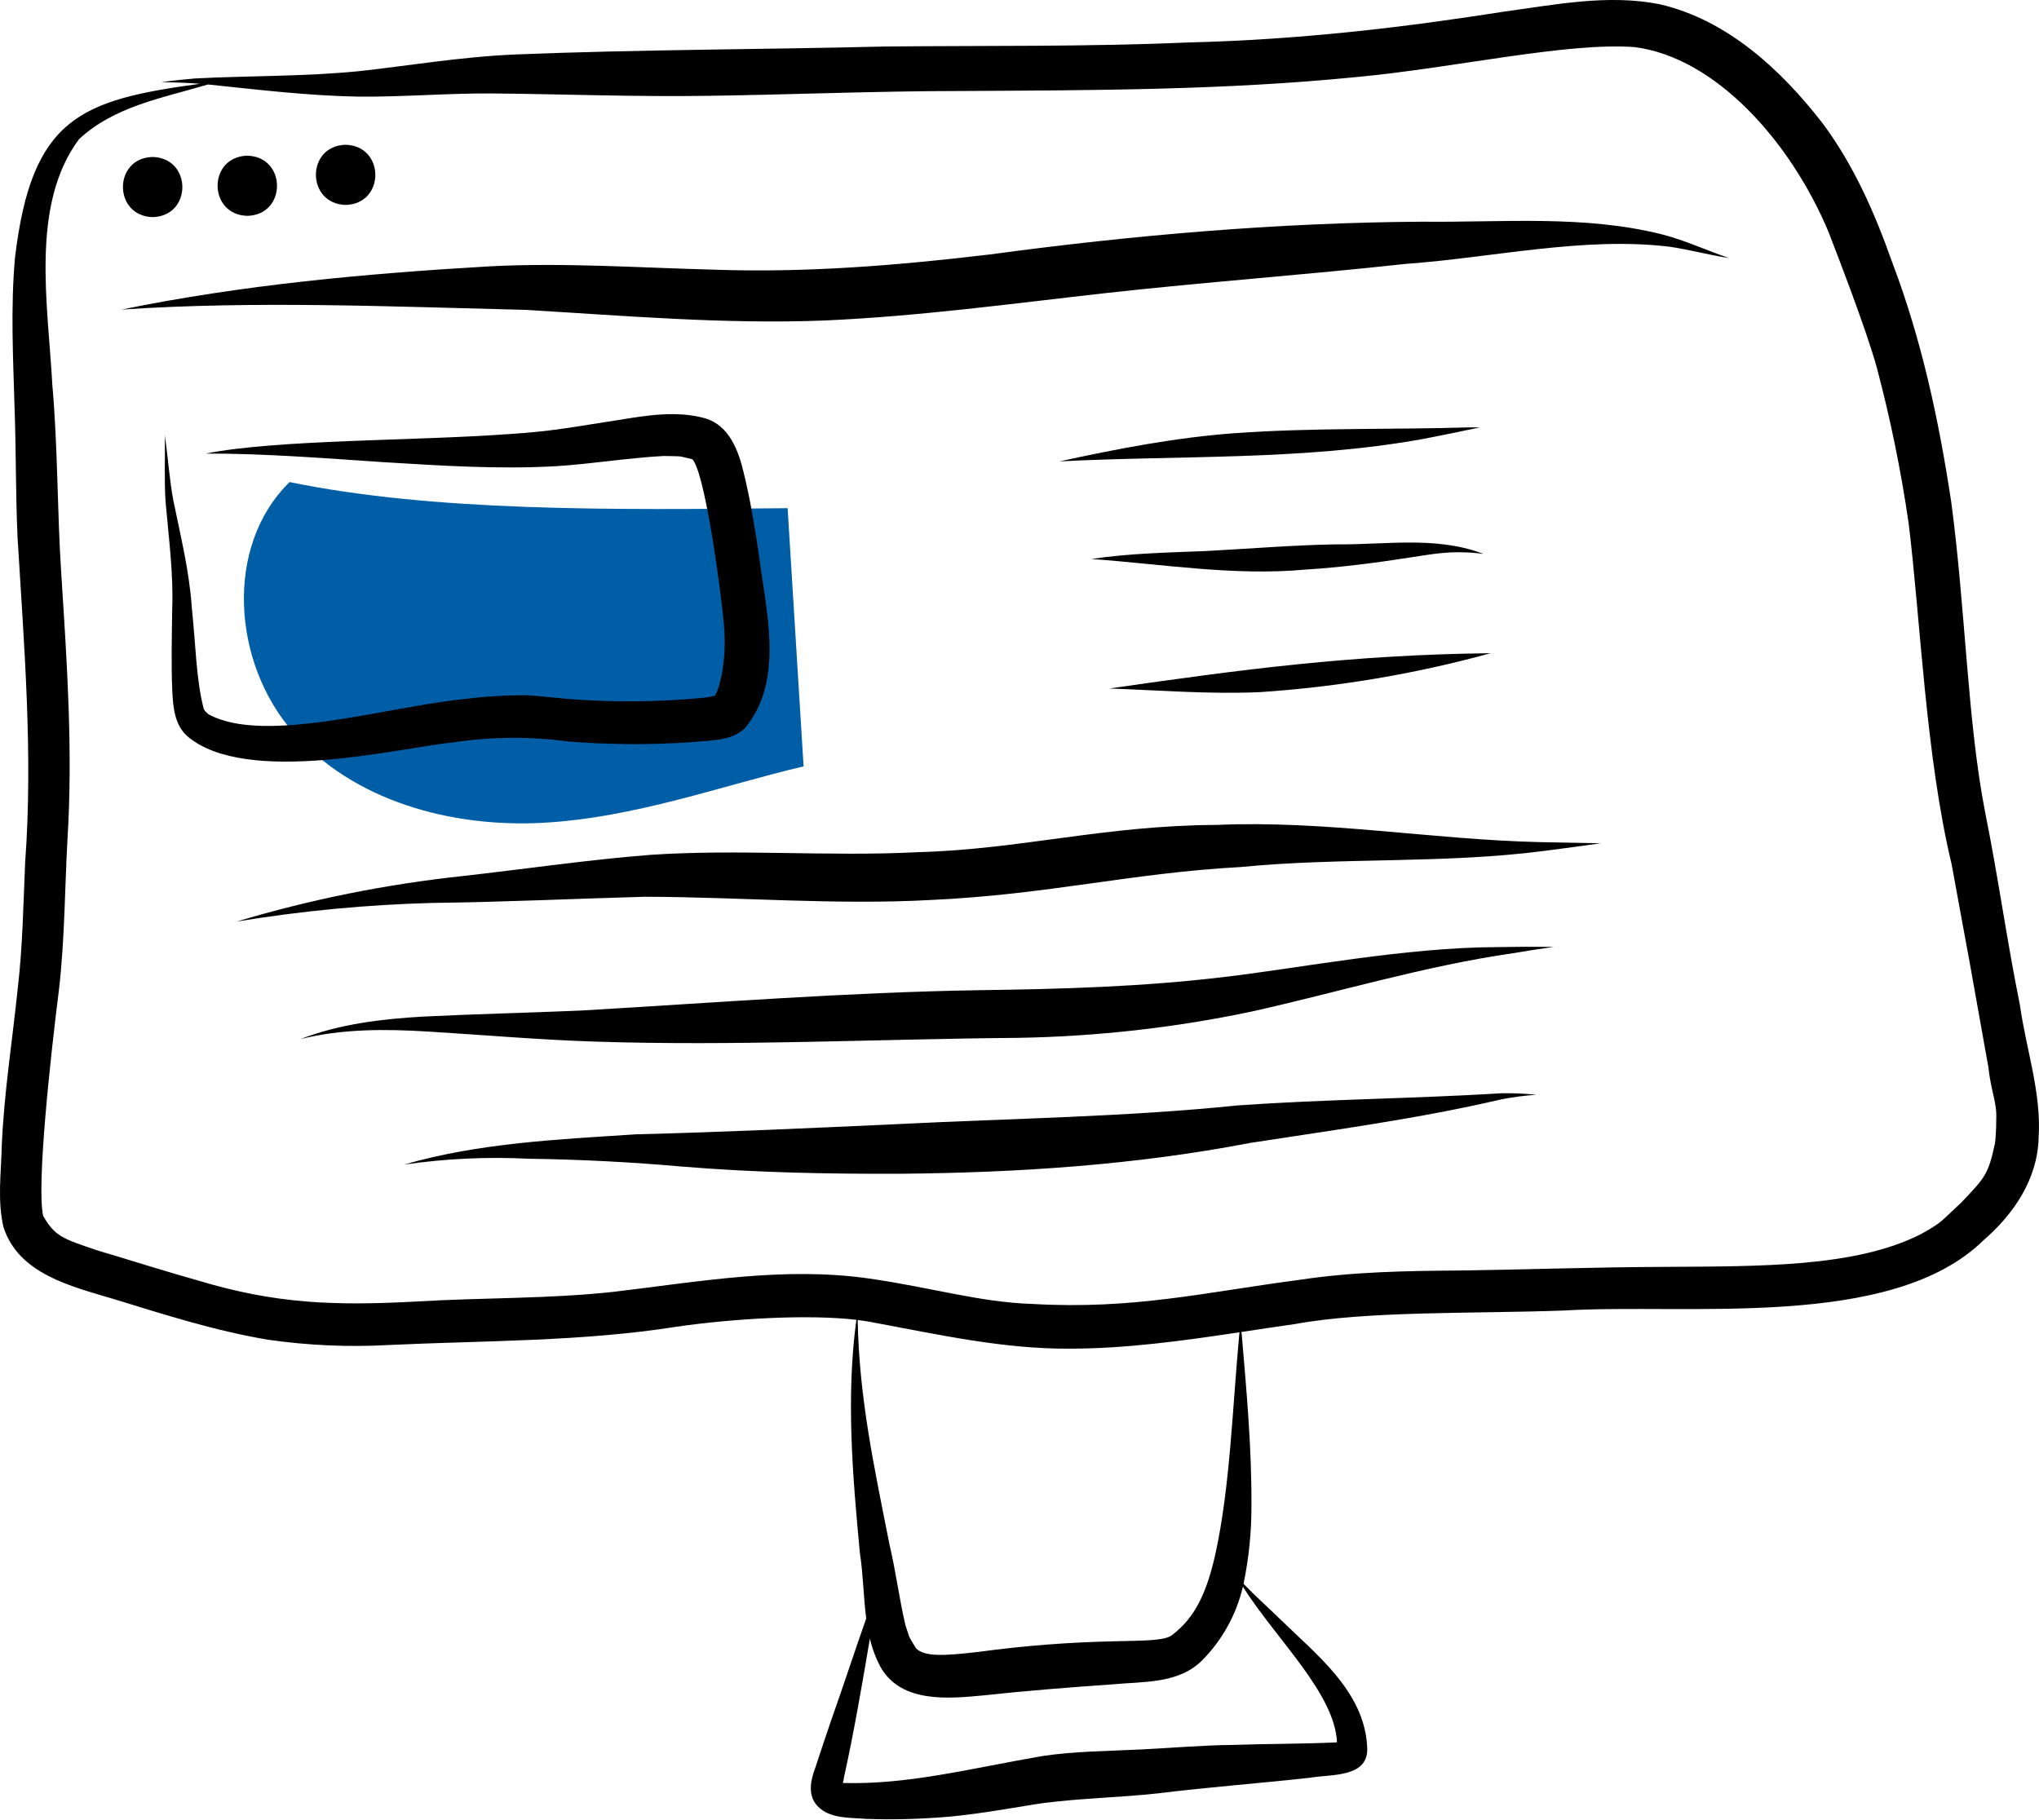
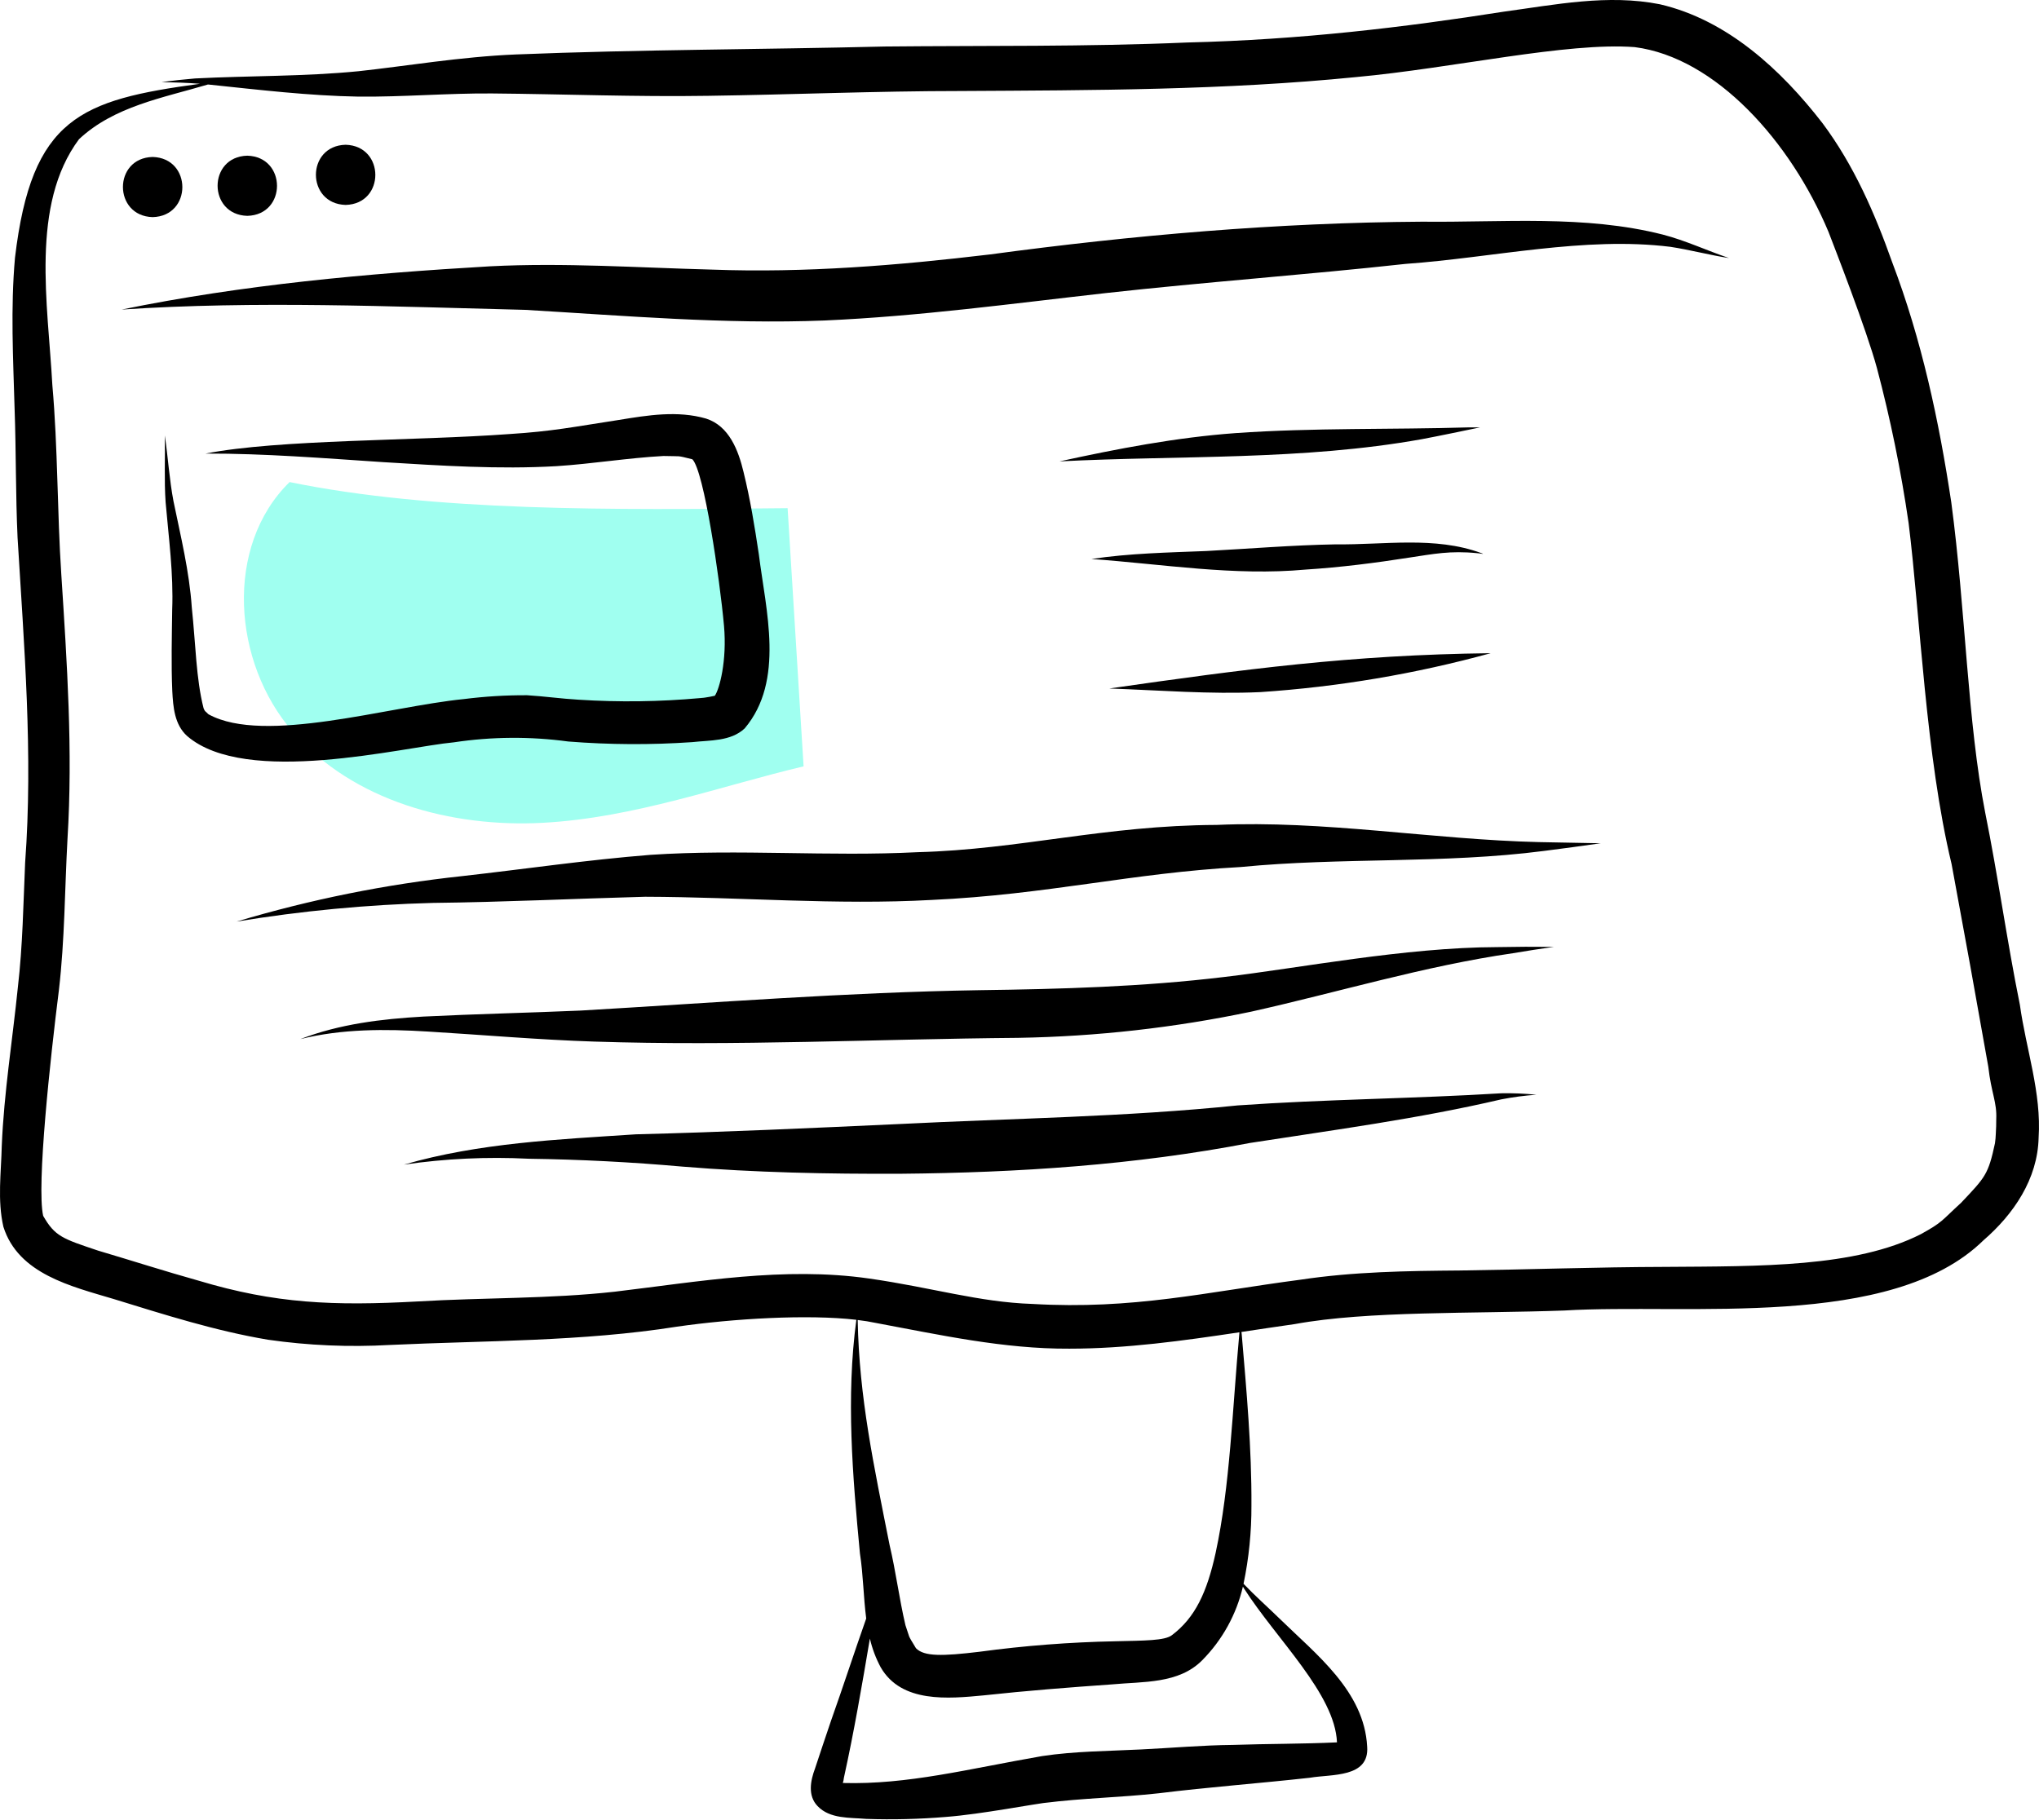
<svg xmlns="http://www.w3.org/2000/svg" data-name="Layer 1" width="464.63" height="414.652" viewBox="0 0 464.63 414.652">
-   <path d="M433.675,352.549c-14.945,14.639-13.005,41.157.74,56.929s36.068,21.853,56.958,20.733,40.872-8.492,59.427-12.865l-3.64-58.845C506.919,358.905,466.678,359.31,433.675,352.549Z" transform="translate(-367.685 -242.6742)" fill="#005ea6" />
+   <path d="M433.675,352.549c-14.945,14.639-13.005,41.157.74,56.929s36.068,21.853,56.958,20.733,40.872-8.492,59.427-12.865l-3.64-58.845C506.919,358.905,466.678,359.31,433.675,352.549Z" transform="translate(-367.685 -242.6742)" fill="#a0fff0" />
  <path d="M827.962,471.713c-2.952-14.555-4.965-29.277-7.908-43.835-4.052-20.707-4.463-46.23-7.728-70.722-2.802-18.607-6.765-37.102-13.471-54.724-3.951-11.159-8.743-22.135-15.863-31.667-9.405-12.168-21.717-23.564-37.074-27.117-11.844-2.354-23.841.092-35.62,1.694-22.535,3.539-46.162,6.396-72.111,7.019-22.948.995-45.922.684-68.884.914-28.012.69-56.046.682-84.046,1.81-12.604.521-25.148,2.667-35.856,3.819-12.38,1.221-24.834,1.014-37.245,1.648-2.56.219-5.117.487-7.662.833,2.923.059,5.849.152,8.764.385-27.191,3.692-38.357,7.682-42.154,39.623-1.034,11.486-.417,23.034-.09,34.54.349,9.744.223,19.5.672,29.24,1.486,24.683,3.553,49.395,1.726,74.122-.415,9.448-.552,18.916-1.647,28.32-1.226,12.076-3.175,24.082-3.677,36.224-.141,6.137-1.02,12.394.368,18.441,3.4,10.797,15.529,13.59,25.145,16.474,11.586,3.568,23.196,7.273,35.176,9.279a139.531,139.531,0,0,0,27.721,1.19c21.833-1.02,43.766-.746,65.412-4.165,12.919-1.864,29.88-2.855,40.912-1.57-2.374,17.692-.859,35.545.816,53.244.758,4.846.792,9.92,1.432,14.835-2.741,7.763-5.277,15.6-8.037,23.356-1.22,3.611-2.441,7.221-3.629,10.842-1.047,2.786-1.698,6.206.59,8.565,2.803,2.952,7.346,2.59,11.098,2.913a155.329,155.329,0,0,0,18.125-.445c8.261-.636,20.108-2.999,23.877-3.38q-.715.096-1.429.192c8.649-1.106,17.386-1.244,26.05-2.206,11.466-1.419,22.991-2.26,34.473-3.541,4.869-.849,13.553.072,13.037-7.082-.665-12.645-11.602-21.005-19.964-29.186-2.725-2.658-5.582-5.183-8.208-7.938a85.729,85.729,0,0,0,1.798-17.841c.074-13.059-1.11-26.083-2.218-39.083-.016-.157-.043-.313-.06-.47,4.06-.609,8.117-1.227,12.173-1.801,16.612-3.047,40.557-2.334,61.386-3.09,28.101-1.701,74.562,4.53,95.51-15.987,6.905-5.963,12.363-13.995,12.586-23.381C832.905,491.757,829.358,481.792,827.962,471.713ZM563.129,543.532c1.451.176,2.806.389,4.021.65,14.631,2.726,29.25,5.973,44.216,5.887,13.006-.001,25.897-1.81,38.752-3.735-1.625,17.626-2.125,35.017-5.422,50.265-1.97,8.985-4.673,14.792-9.983,18.783-1.645,1.247-6.148,1.215-12.88,1.377a270.17,270.17,0,0,0-30.945,2.39c-8.467,1.018-12.618,1.116-14.484-.811-2.091-3.445-1.263-2.025-2.397-5.248-1.418-6.038-2.179-12.221-3.608-18.265C566.796,576.653,563.462,561.234,563.129,543.532Zm88.028,61.193c7.443,11.624,20.731,24.034,21.189,35.075-7.889.374-15.801.308-23.696.582-7.019.067-14.011.699-21.017,1.037-7.502.379-15.04.386-22.482,1.509-16.844,2.922-30.607,6.547-45.411,6.131a5.57,5.57,0,0,0,.241-1.172c2.317-10.517,4.136-21.127,5.926-31.742a26.379,26.379,0,0,0,2.464,6.548c4.716,8.197,15.408,7.167,23.512,6.393,9.711-1.055,19.446-1.814,29.189-2.499,7.038-.67,15.23-.071,20.58-5.518a35.207,35.207,0,0,0,9.254-16.757C650.99,604.449,651.07,604.589,651.157,604.725ZM822.573,497.747c-.002,1.107-.024,2.215-.099,3.319a20.413,20.413,0,0,1-.19,2.173c-1.522,7.149-2.237,7.777-7.706,13.563-4.602,4.216-4.18,4.404-9.201,7.175-14.95,7.58-36.587,7.296-58.26,7.451-15.594.04-31.177.614-46.767.822-12.121.093-24.273.282-36.283,2.093-21.574,2.826-38.108,6.874-61.171,5.529-12.156-.402-22.756-3.73-37.215-5.798-19.331-2.767-38.734.726-57.926,3.01C492.871,538.736,477.868,538.41,462.934,539.302c-19.238,1.049-32.518.517-49.975-4.726-7.676-2.147-15.267-4.59-22.91-6.852-8.078-2.709-9.854-3.236-12.529-7.936-1.527-6.836,1.636-35.95,3.591-51.481,1.334-11.439,1.326-22.965,1.955-34.452,1.245-20.063-.113-40.134-1.406-60.158-.959-14.415-.772-28.884-2.048-43.282-.999-18.403-5.064-41.022,6.073-56.01,8.023-7.507,19.093-9.411,29.384-12.471.102.01.203.016.305.027,11.318,1.179,22.638,2.544,34.028,2.736,10.115.098,20.216-.791,30.332-.722,16.445.142,32.885.801,49.333.538,19.195-.271,38.38-1.093,57.579-1.096,30.021-.17,60.127-.19,90.028-3.172,22.151-2.032,48.064-8.004,63.519-6.831,18.478,2.371,35.562,21.591,44.151,42.102,1.301,3.387,8.652,22.216,11.047,31.075a313.387,313.387,0,0,1,7.207,35.272c2.676,21.493,3.873,53.079,9.799,77.754q4.288,23.068,8.361,46.179C821.436,491.806,822.755,493.882,822.573,497.747Z" transform="translate(-367.685 -242.6742)" />
  <path d="M402.468,278.449c-9.037.224-9.013,13.464 0,13.712C411.506,291.938,411.483,278.698,402.468,278.449Z" transform="translate(-367.685 -242.6742)" />
  <path d="M746.607,296.147c-17.882-4.543-36.544-2.738-54.806-2.945-33.0.209-65.869,3.059-98.558,7.468-20.98,2.501-42.104,4.235-63.245,3.455-16.873-.433-33.759-1.62-50.636-.753-28.125,1.636-56.324,4.198-83.953,9.857,30.594-2.037,61.317-.675,91.939.069,22.718,1.33,45.46,3.32,68.236,2.423,21.449-.945,42.719-3.845,64.034-6.242,22.742-2.529,45.57-4.157,68.315-6.653,19.951-1.423,40.805-6.322,60.38-3.895,4.486.683,8.879,1.872,13.366,2.56C756.629,299.784,751.777,297.488,746.607,296.147Z" transform="translate(-367.685 -242.6742)" />
  <path d="M424.038,278.159c-9.037.224-9.014,13.464 0,13.712C433.076,291.647,433.052,278.408,424.038,278.159Z" transform="translate(-367.685 -242.6742)" />
  <path d="M446.443,275.669c-9.037.224-9.014,13.464,0,13.712C455.481,289.158,455.458,275.918,446.443,275.669Z" transform="translate(-367.685 -242.6742)" />
  <path d="M540.596,368.979c-.94-6.27-1.955-12.537-3.473-18.697-1.175-4.934-3.272-10.52-8.551-12.206-6.508-1.88-13.304-.759-19.853.311-10.397,1.595-15.134,2.595-24.93,3.216-21.504,1.589-52.597,1.188-69.251,4.45,13.484-.03,26.961,1.059,40.411,1.951,13.156.802,26.376,1.682,39.553.919,8.146-.525,16.222-1.875,24.371-2.318,4.244.127,2.757-.197,6.583.751,2.661,2.666,6.251,27.354,7.206,37.921.717,8.068-1.053,14.518-2.092,15.979-.782.188-1.753.341-2.193.405.159-.021.402-.053.753-.097-.6.068-1.197.151-1.794.237.272-.042.476-.071.641-.094-.184.021-.423.046-.748.078a178.88,178.88,0,0,1-27.687.369c-3.924-.22-7.82-.783-11.742-1.018a110.279,110.279,0,0,0-14.425.876c-17.226,1.7-45.411,10.396-58.1,3.508-.059-.041-.118-.081-.177-.122-.601-.664-.627-.433-.925-1.063-.053-.129-.083-.206-.108-.273-1.708-6.716-1.781-14.503-2.675-22.923-.551-8.216-2.534-16.214-4.178-24.255-.923-4.836-1.217-9.777-1.967-14.955.101,5.077-.174,10.163.181,15.232.706,8.148,1.812,16.282,1.497,24.479-.078,6.179-.244,12.365.021,18.541.19,3.631.501,7.651,3.375,10.243,13.427,11.605,49.161,2.518,60.796,1.442a92.039,92.039,0,0,1,26.051-.187,191.138,191.138,0,0,0,28.238.147c4.07-.46,8.783-.142,11.97-3.127C546.554,397.83,542.192,381.787,540.596,368.979Z" transform="translate(-367.685 -242.6742)" />
  <path d="M528.376,401.662c-.344.046-.28.041,0,0Z" transform="translate(-367.685 -242.6742)" />
  <path d="M527.976,401.709c.504-.057.489-.067,0,0Z" transform="translate(-367.685 -242.6742)" />
  <path d="M702.48,340.082c-17.73.537-35.502.06-53.203,1.304-13.547.987-26.908,3.559-40.16,6.449,27.524-1.412,55.354-.174,82.578-5.063,4.421-.834,8.823-1.77,13.229-2.68C704.11,340.086,703.295,340.079,702.48,340.082Z" transform="translate(-367.685 -242.6742)" />
  <path d="M705.198,368.727c-10.578-3.883-22.132-1.837-33.147-1.982-9.855.174-19.679 1-29.518,1.521-8.734.349-17.49.513-26.149,1.818,16.265,1.157,32.477,3.915,48.828,2.41,7.932-.504,15.821-1.508,23.67-2.739,5.413-.81,9.218-1.611,15.399-1C704.743,368.754,706.378,369.127,705.198,368.727Z" transform="translate(-367.685 -242.6742)" />
  <path d="M620.469,399.597c11.45.403,22.906,1.348,34.367.827a264.267,264.267,0,0,0,52.541-8.872C675.512,391.931,651.008,395.22,620.469,399.597Z" transform="translate(-367.685 -242.6742)" />
  <path d="M718.388,434.611c-24.534-.595-48.879-5.007-73.47-3.918-25.561.106-44.842,5.603-68.101,6.213-20.286,1.042-40.613-.747-60.886.606-14.358,1.134-28.621,3.243-42.931,4.848a285.031,285.031,0,0,0-51.41,10.363,328.017,328.017,0,0,1,44.705-4.253c16.145-.18,32.273-.969,48.41-1.404,21.766.059,43.526,1.935,65.294.726,26.408-1.216,45.484-6.147,70.408-7.502,22.968-2.253,46.16-.695,69.071-3.663q6.491-.824,12.968-1.753Q725.417,434.765,718.388,434.611Z" transform="translate(-367.685 -242.6742)" />
  <path d="M708.787,458.545c-20.883.053-45.189,4.822-62.15,6.808-18.487,2.23-37.119,2.762-55.723,3.006-30.358.485-60.625,2.888-90.922,4.647-11.956.517-23.921.78-35.874,1.371-9.529.547-19.034,1.687-27.997,5.135,9.545-2.37,19.35-2.322,29.106-1.721,12.597.765,25.178,1.87,37.794,2.282,32.231,1.063,64.463-.577,96.693-.849a281.532,281.532,0,0,0,53.089-5.97c19.887-4.437,39.44-10.401,59.648-13.32,3.089-.509,6.18-1.015,9.281-1.443Q715.26,458.413,708.787,458.545Z" transform="translate(-367.685 -242.6742)" />
  <path d="M709.79,491.859c-20.002,1.225-40.052,1.359-60.04,2.762-25.684,2.643-51.489,2.955-77.256,4.253-19.962.915-39.924,1.837-59.902,2.338-17.71,1.17-35.728,1.941-52.86,6.905a146.301,146.301,0,0,1,28.438-1.339q17.554.245,35.044,1.796c16.53,1.36,33.129,1.696,49.709,1.627,26.695-.244,53.375-1.974,79.624-7.024,19.146-2.972,38.347-5.519,57.237-9.93a66.358,66.358,0,0,1,7.992-1.055A65.379,65.379,0,0,0,709.79,491.859Z" transform="translate(-367.685 -242.6742)" />
</svg>
